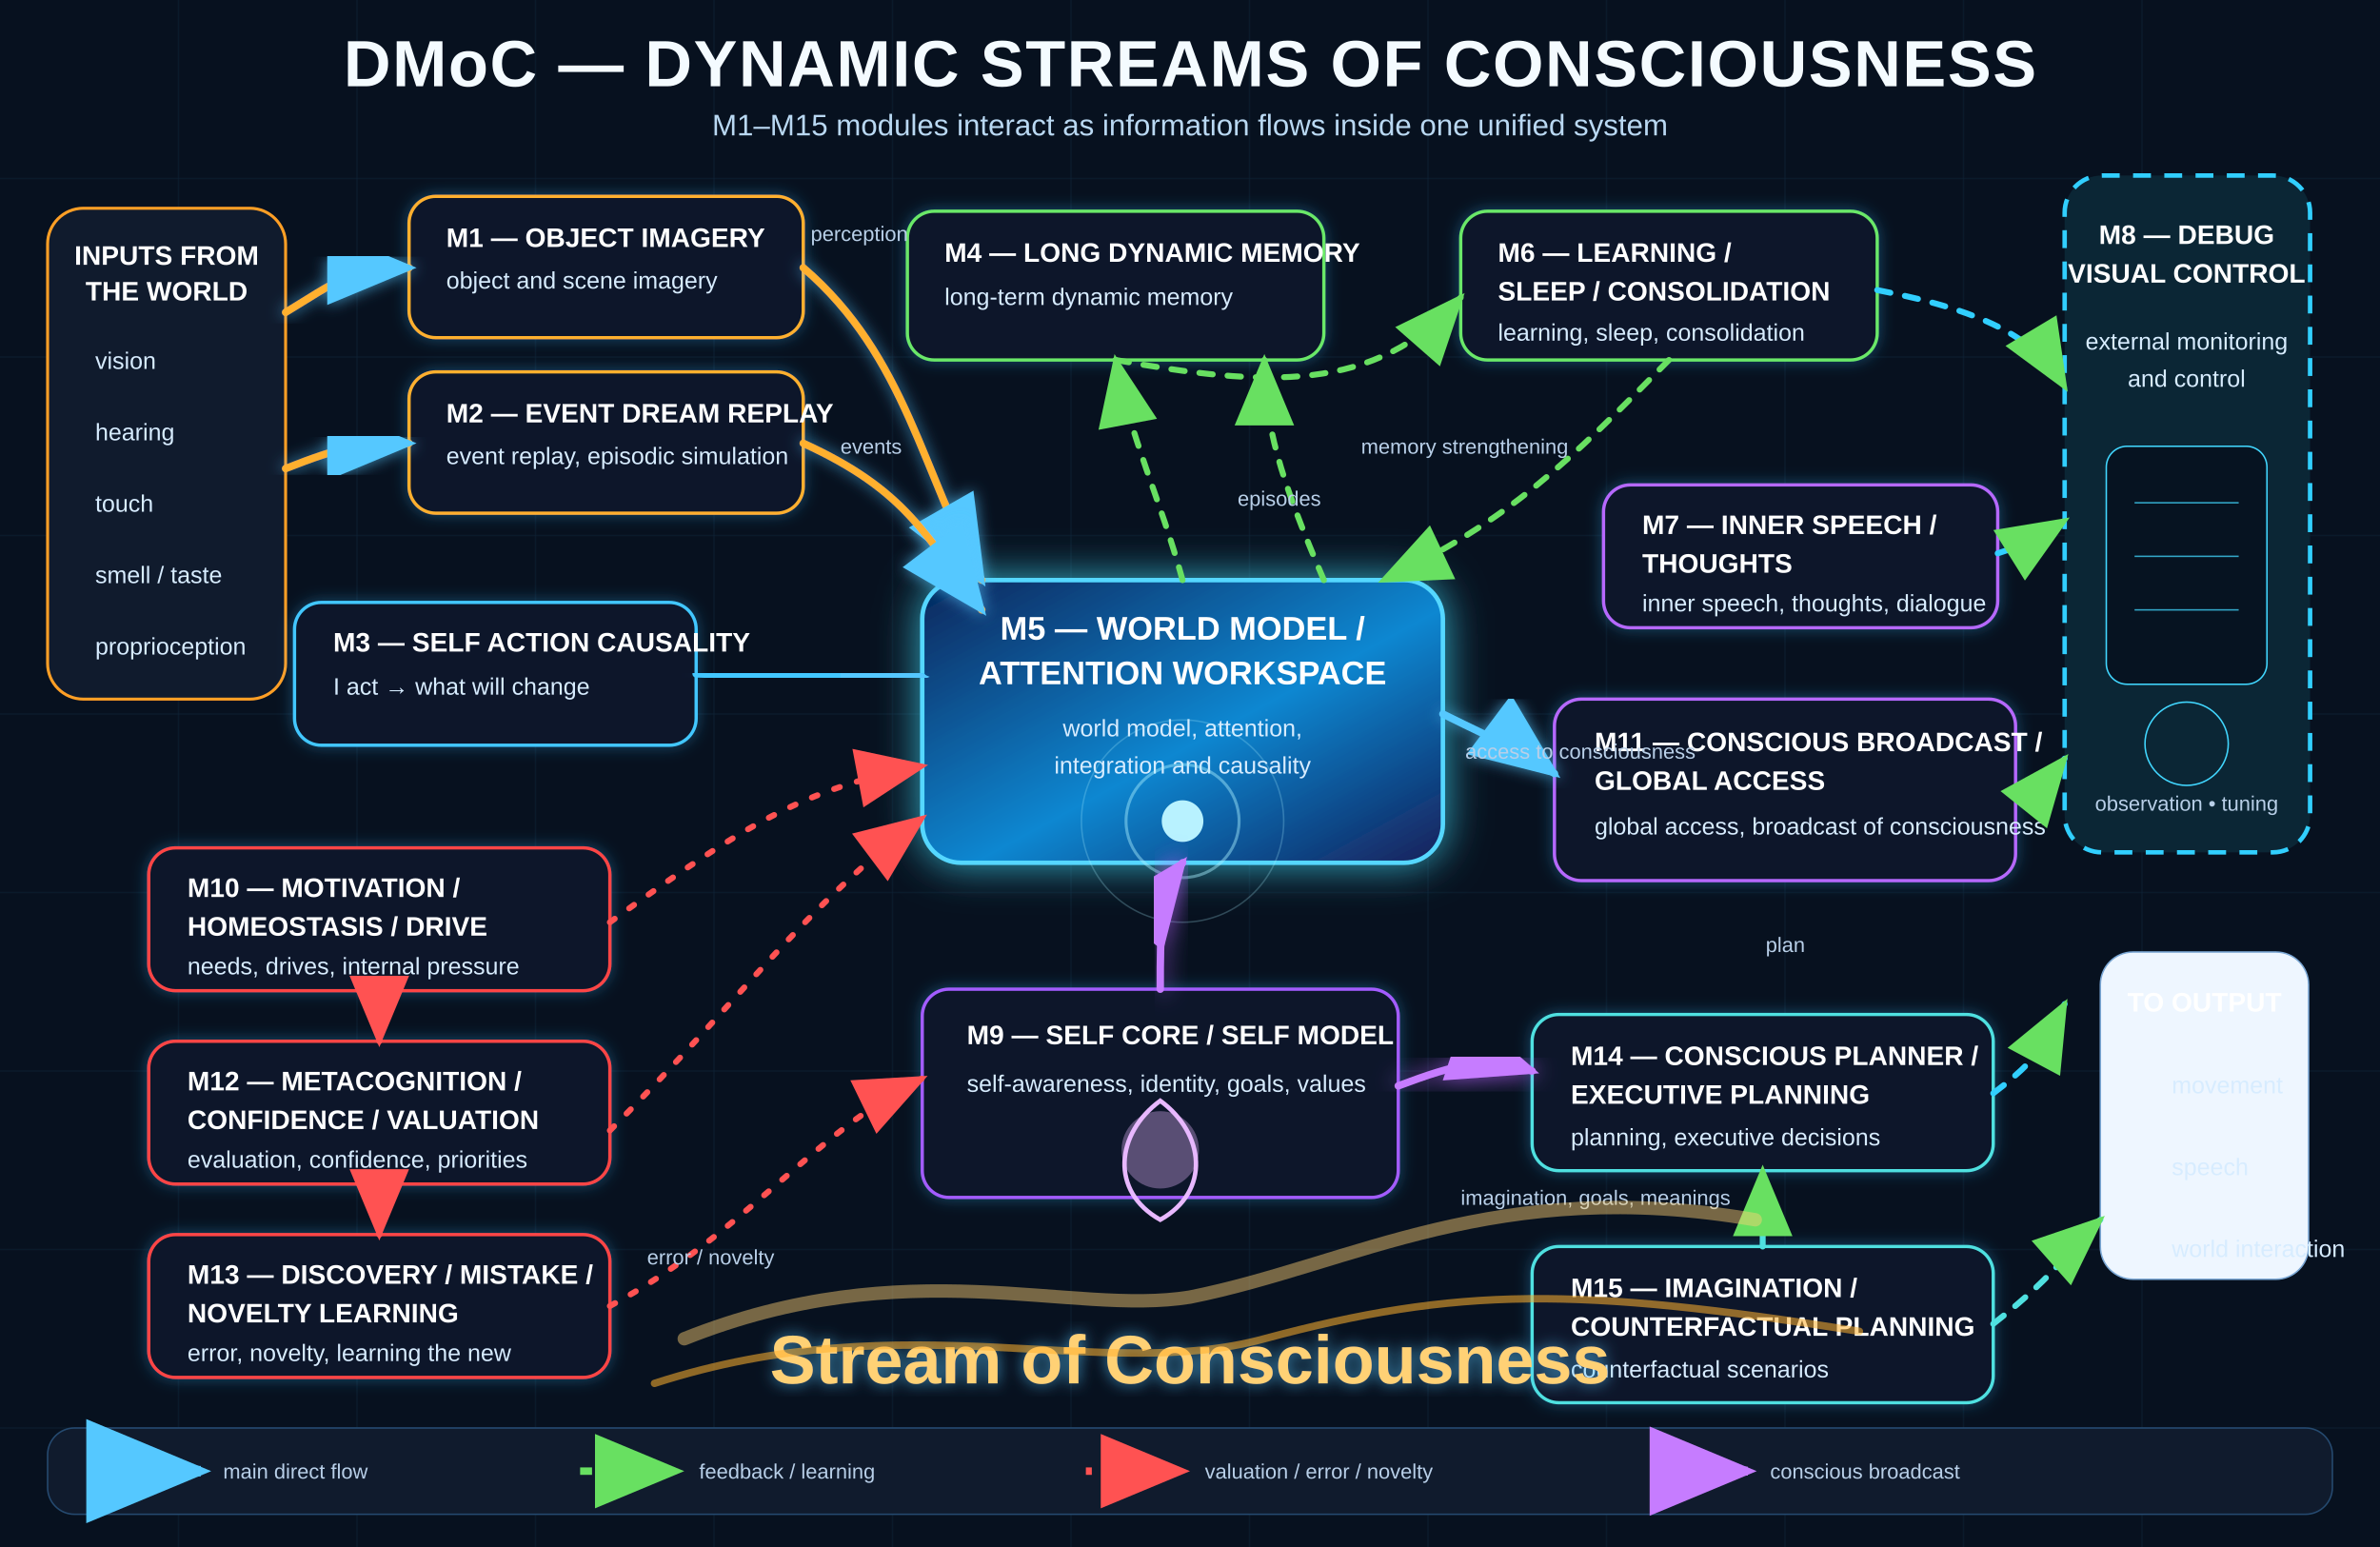
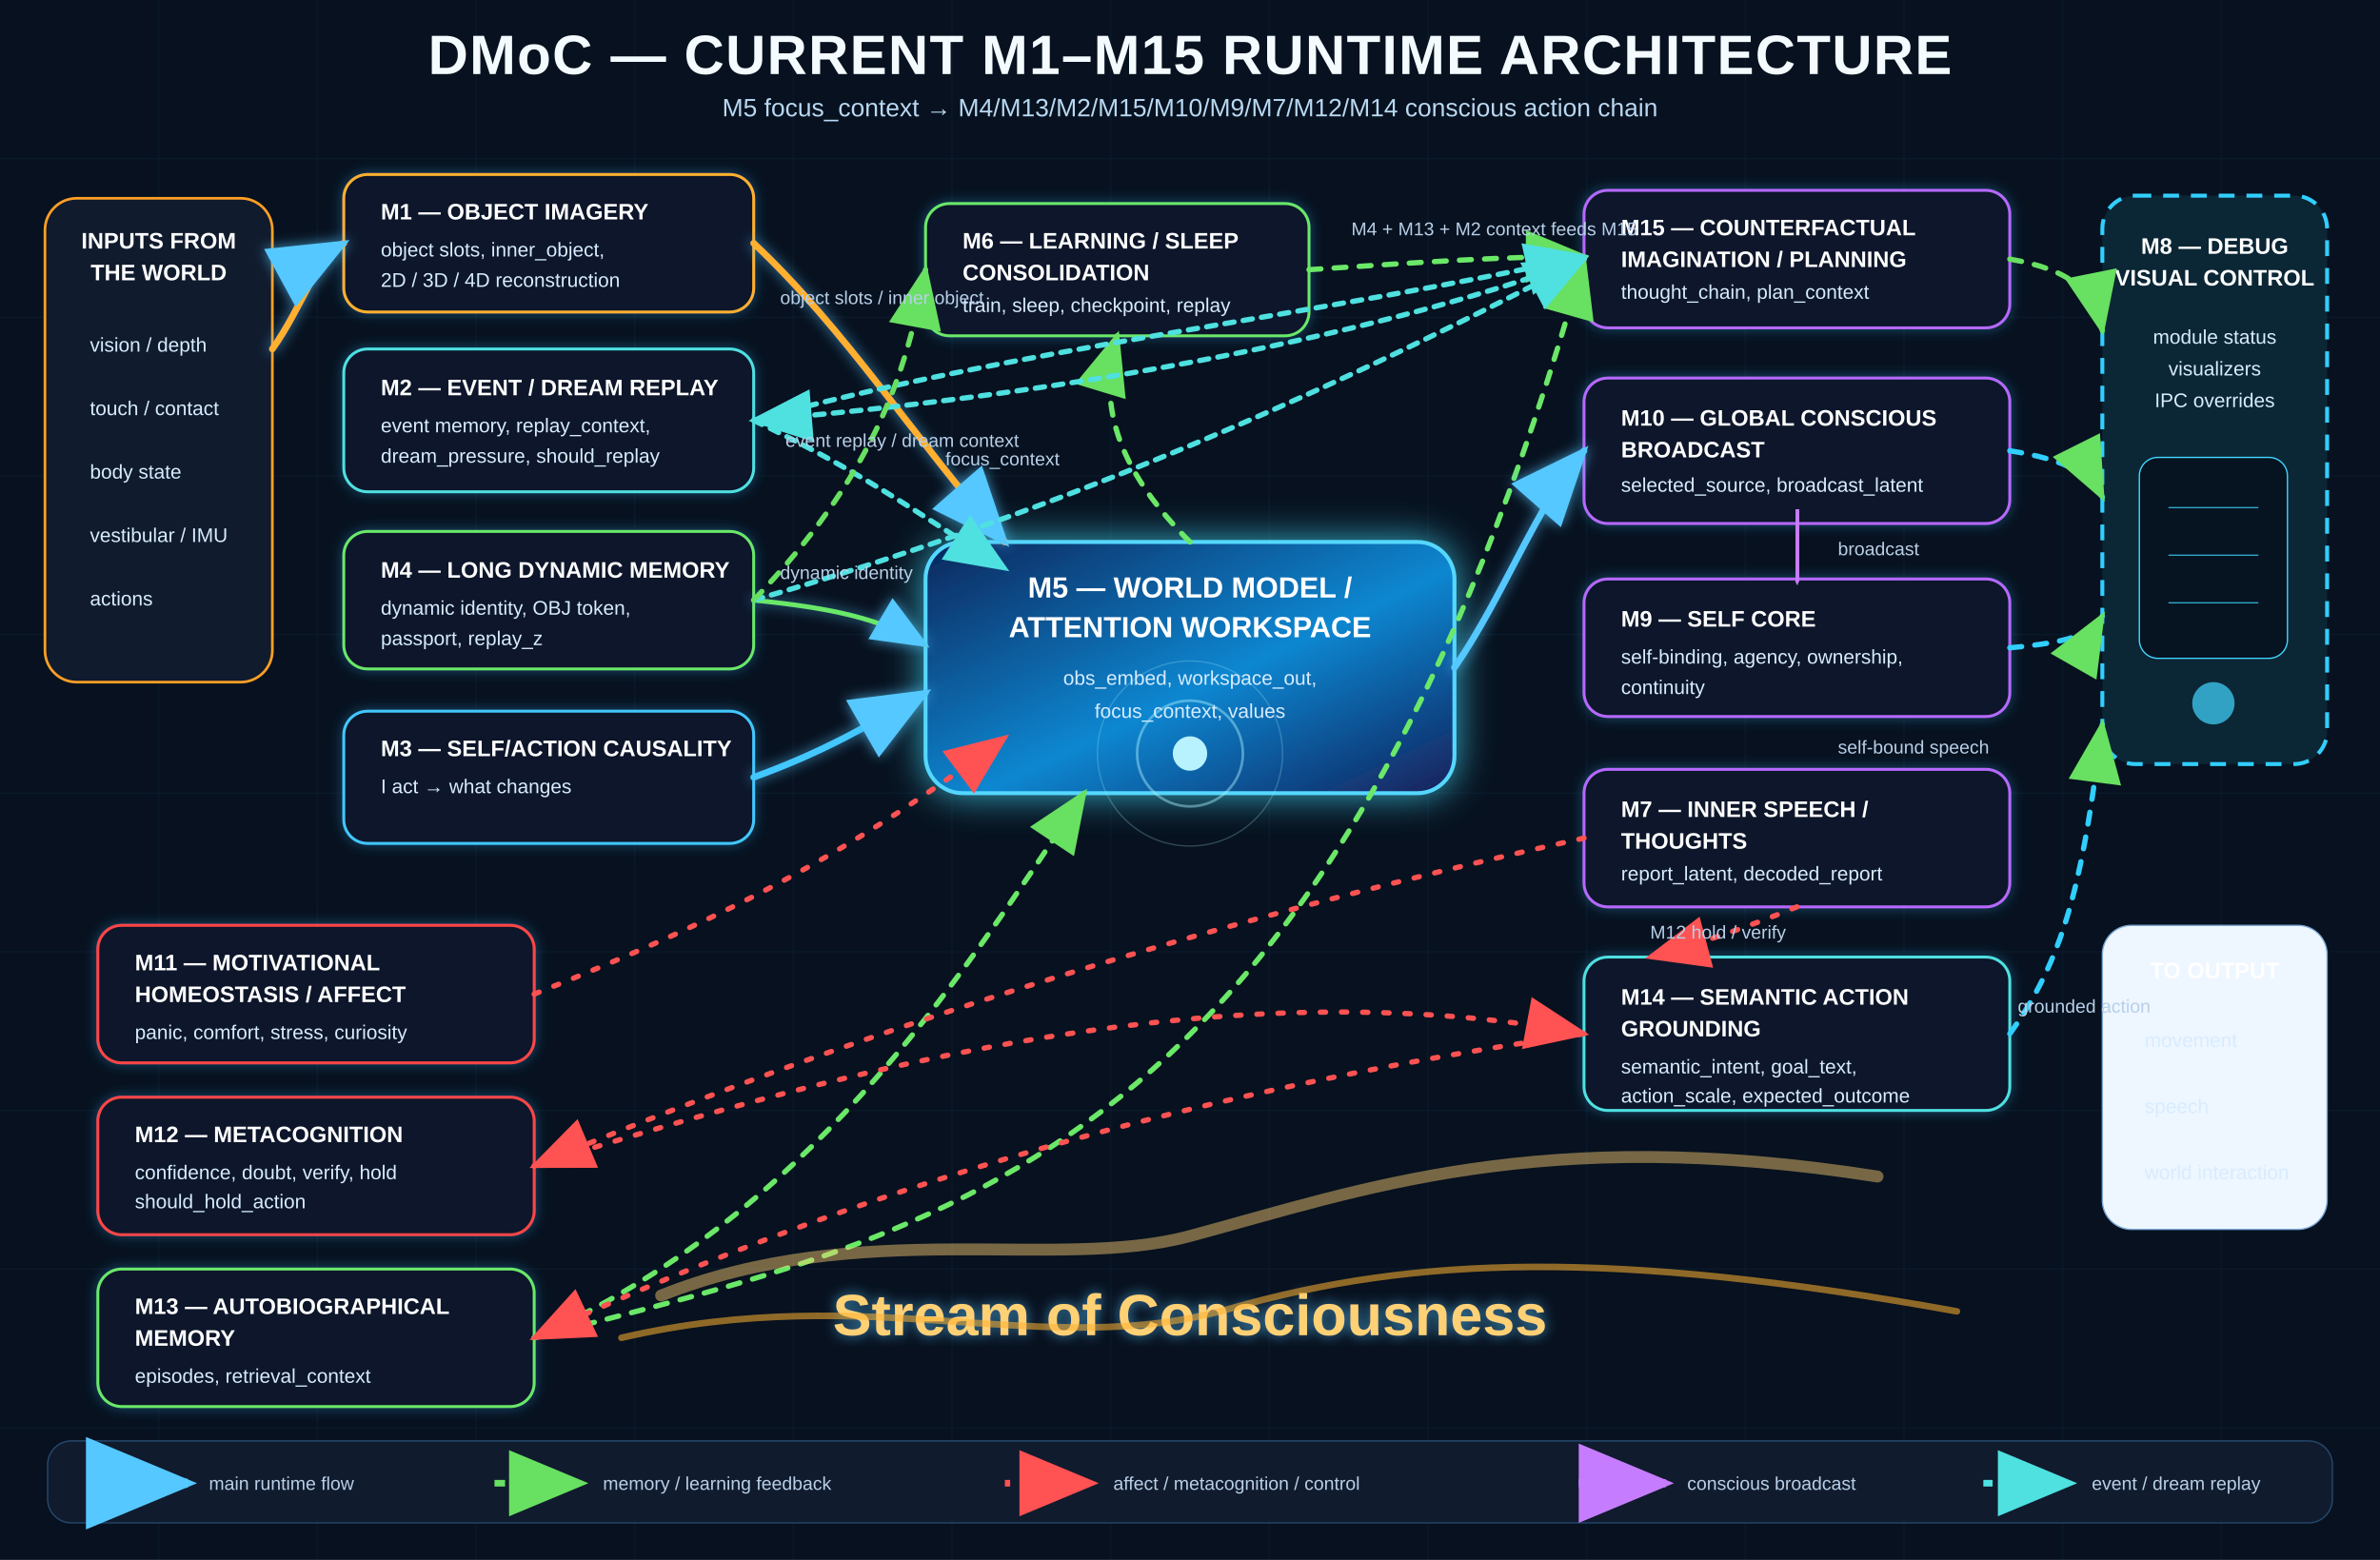
- <svg xmlns="http://www.w3.org/2000/svg" width="1600" height="1040" viewBox="0 0 1600 1040" role="img" aria-labelledby="title desc">
+ <svg xmlns="http://www.w3.org/2000/svg" width="1800" height="1180" viewBox="0 0 1800 1180" role="img" aria-labelledby="title desc">
  <style>
  .bg { fill: #07111f; }
-   .grid { stroke: #16324c; stroke-width: 1; opacity: .45; }
-   .title { font: 800 44px Arial, sans-serif; fill: #f4fbff; letter-spacing: 1px; }
-   .subtitle { font: 400 20px Arial, sans-serif; fill: #b9d8f2; }
+   .grid { stroke: #16324c; stroke-width: 1; opacity: .42; }
+   .title { font: 800 42px Arial, sans-serif; fill: #f4fbff; letter-spacing: 1px; }
+   .subtitle { font: 400 19px Arial, sans-serif; fill: #b9d8f2; }
  .box { fill: #0b182b; stroke-width: 2.2; rx: 18; filter: url(#glow); }
-   .small { font: 400 15px Arial, sans-serif; fill: #d7ecff; }
+   .hub { fill: url(#hubGrad); stroke: #55d7ff; stroke-width: 3; filter: url(#bigGlow); }
  .label { font: 800 22px Arial, sans-serif; fill: #ffffff; }
-   .body { font: 400 16px Arial, sans-serif; fill: #d7ecff; }
-   .num { font: 800 25px Arial, sans-serif; fill: #ffffff; }
-   .moduleText { font: 800 18px Arial, sans-serif; fill: #ffffff; }
+   .moduleText { font: 800 17px Arial, sans-serif; fill: #ffffff; }
+   .body { font: 400 15px Arial, sans-serif; fill: #d7ecff; }
+   .small { font: 400 13px Arial, sans-serif; fill: #b8cfe8; }
  .caption { font: 400 14px Arial, sans-serif; fill: #b8cfe8; }
-   .hub { fill: url(#hubGrad); stroke: #55d7ff; stroke-width: 3; filter: url(#bigGlow); }
  .flow { fill: none; stroke-width: 5; stroke-linecap: round; stroke-linejoin: round; marker-end: url(#arrowBlue); filter: url(#softGlow); }
-   .flow2 { fill: none; stroke-width: 4; stroke-linecap: round; stroke-linejoin: round; stroke-dasharray: 9 10; marker-end: url(#arrowGreen); }
-   .flow3 { fill: none; stroke-width: 4; stroke-linecap: round; stroke-linejoin: round; stroke-dasharray: 4 12; marker-end: url(#arrowRed); }
+   .flowThin { fill: none; stroke-width: 3.6; stroke-linecap: round; stroke-linejoin: round; marker-end: url(#arrowBlue); filter: url(#softGlow); }
+   .feedback { fill: none; stroke-width: 4; stroke-linecap: round; stroke-linejoin: round; stroke-dasharray: 9 10; marker-end: url(#arrowGreen); }
+   .control { fill: none; stroke-width: 4; stroke-linecap: round; stroke-linejoin: round; stroke-dasharray: 4 12; marker-end: url(#arrowRed); }
  .broadcast { fill: none; stroke: #c67cff; stroke-width: 5; stroke-linecap: round; marker-end: url(#arrowPurple); filter: url(#purpleGlow); }
+   .dream { fill: none; stroke: #4fe0e0; stroke-width: 4; stroke-linecap: round; stroke-dasharray: 7 7; marker-end: url(#arrowCyan); }
  .pulse { animation: dash 2.8s linear infinite; }
  .pulseSlow { animation: dash 5s linear infinite; }
  @keyframes dash { to { stroke-dashoffset: -120; } }
</style>
  <defs>
    <linearGradient id="hubGrad" x1="0%" x2="100%" y1="0%" y2="100%">
      <stop offset="0%" stop-color="#06265b" />
      <stop offset="55%" stop-color="#0b87d1" />
      <stop offset="100%" stop-color="#14205a" />
    </linearGradient>
    <linearGradient id="goldGrad" x1="0%" x2="100%">
      <stop offset="0%" stop-color="#442b06" />
      <stop offset="100%" stop-color="#b97800" />
    </linearGradient>
    <filter id="glow" x="-25%" y="-25%" width="150%" height="150%">
      <feDropShadow dx="0" dy="0" stdDeviation="5" flood-color="#36b9ff" flood-opacity=".35" />
    </filter>
    <filter id="bigGlow" x="-30%" y="-30%" width="160%" height="160%">
      <feDropShadow dx="0" dy="0" stdDeviation="14" flood-color="#44e3ff" flood-opacity=".75" />
    </filter>
    <filter id="softGlow" x="-25%" y="-25%" width="150%" height="150%">
      <feDropShadow dx="0" dy="0" stdDeviation="5" flood-color="#58c8ff" flood-opacity=".7" />
    </filter>
    <filter id="purpleGlow" x="-25%" y="-25%" width="150%" height="150%">
      <feDropShadow dx="0" dy="0" stdDeviation="8" flood-color="#ba62ff" flood-opacity=".8" />
    </filter>
    <marker id="arrowBlue" markerWidth="14" markerHeight="14" refX="11" refY="5" orient="auto">
      <path d="M0,0 L12,5 L0,10 Z" fill="#55c8ff" />
    </marker>
    <marker id="arrowGreen" markerWidth="14" markerHeight="14" refX="11" refY="5" orient="auto">
      <path d="M0,0 L12,5 L0,10 Z" fill="#68e061" />
    </marker>
    <marker id="arrowRed" markerWidth="14" markerHeight="14" refX="11" refY="5" orient="auto">
      <path d="M0,0 L12,5 L0,10 Z" fill="#ff5252" />
    </marker>
    <marker id="arrowPurple" markerWidth="14" markerHeight="14" refX="11" refY="5" orient="auto">
      <path d="M0,0 L12,5 L0,10 Z" fill="#c67cff" />
    </marker>
+     <marker id="arrowCyan" markerWidth="14" markerHeight="14" refX="11" refY="5" orient="auto">
+       <path d="M0,0 L12,5 L0,10 Z" fill="#4fe0e0" />
+     </marker>
  </defs>
-   <rect class="bg" width="1600" height="1040" />
+   <rect class="bg" width="1800" height="1180" />
  <g opacity=".55">
-     <path class="grid" d="M0 120H1600M0 240H1600M0 360H1600M0 480H1600M0 600H1600M0 720H1600M0 840H1600M0 960H1600" />
-     <path class="grid" d="M120 0V1040M240 0V1040M360 0V1040M480 0V1040M600 0V1040M720 0V1040M840 0V1040M960 0V1040M1080 0V1040M1200 0V1040M1320 0V1040M1440 0V1040" />
+     <path class="grid" d="M0 120H1800M0 240H1800M0 360H1800M0 480H1800M0 600H1800M0 720H1800M0 840H1800M0 960H1800M0 1080H1800" />
+     <path class="grid" d="M120 0V1180M240 0V1180M360 0V1180M480 0V1180M600 0V1180M720 0V1180M840 0V1180M960 0V1180M1080 0V1180M1200 0V1180M1320 0V1180M1440 0V1180M1560 0V1180M1680 0V1180" />
  </g>
-   <text class="title" x="800" y="58" text-anchor="middle">DMoC — DYNAMIC STREAMS OF CONSCIOUSNESS</text>
-   <text class="subtitle" x="800" y="91" text-anchor="middle">M1–M15 modules interact as information flows inside one unified system</text>
-   <rect x="32" y="140" width="160" height="330" rx="24" fill="#101b2d" stroke="#ff9f25" stroke-width="2" />
-   <text class="moduleText" x="112" y="178" text-anchor="middle" fill="#ffbd55">INPUTS FROM</text>
-   <text class="moduleText" x="112" y="202" text-anchor="middle" fill="#ffbd55">THE WORLD</text>
-   <text class="body" x="64" y="248">vision</text>
-   <text class="body" x="64" y="296">hearing</text>
-   <text class="body" x="64" y="344">touch</text>
-   <text class="body" x="64" y="392">smell / taste</text>
-   <text class="body" x="64" y="440">proprioception</text>
-   <rect class="hub" x="620" y="390" width="350" height="190" rx="26" />
-   <text class="label" x="795" y="430" text-anchor="middle">M5 — WORLD MODEL /</text>
-   <text class="label" x="795" y="460" text-anchor="middle">ATTENTION WORKSPACE</text>
-   <text class="body" x="795" y="495" text-anchor="middle">world model, attention,</text>
-   <text class="body" x="795" y="520" text-anchor="middle">integration and causality</text>
-   <circle cx="795" cy="552" r="14" fill="#b8f2ff" />
-   <circle cx="795" cy="552" r="38" fill="none" stroke="#a8efff" stroke-width="2" opacity=".45" />
-   <circle cx="795" cy="552" r="68" fill="none" stroke="#a8efff" stroke-width="1" opacity=".25" />
-   <rect class="box" x="275" y="132" width="265" height="95" stroke="#ffb02e" fill="url(#goldGrad)" />
-   <text class="moduleText" x="300" y="166">M1 — OBJECT IMAGERY</text>
-   <text class="body" x="300" y="194">object and scene imagery</text>
-   <rect class="box" x="275" y="250" width="265" height="95" stroke="#ffb02e" />
-   <text class="moduleText" x="300" y="284">M2 — EVENT DREAM REPLAY</text>
-   <text class="body" x="300" y="312">event replay, episodic simulation</text>
-   <rect class="box" x="198" y="405" width="270" height="96" stroke="#42c7ff" />
-   <text class="moduleText" x="224" y="438">M3 — SELF ACTION CAUSALITY</text>
-   <text class="body" x="224" y="467">I act → what will change</text>
-   <rect class="box" x="100" y="570" width="310" height="96" stroke="#ff4545" />
-   <text class="moduleText" x="126" y="603">M10 — MOTIVATION /</text>
-   <text class="moduleText" x="126" y="629">HOMEOSTASIS / DRIVE</text>
-   <text class="body" x="126" y="655">needs, drives, internal pressure</text>
-   <rect class="box" x="100" y="700" width="310" height="96" stroke="#ff4545" />
-   <text class="moduleText" x="126" y="733">M12 — METACOGNITION /</text>
-   <text class="moduleText" x="126" y="759">CONFIDENCE / VALUATION</text>
-   <text class="body" x="126" y="785">evaluation, confidence, priorities</text>
-   <rect class="box" x="100" y="830" width="310" height="96" stroke="#ff4545" />
-   <text class="moduleText" x="126" y="863">M13 — DISCOVERY / MISTAKE /</text>
-   <text class="moduleText" x="126" y="889">NOVELTY LEARNING</text>
-   <text class="body" x="126" y="915">error, novelty, learning the new</text>
-   <rect class="box" x="610" y="142" width="280" height="100" stroke="#6be868" fill="#0f2b16" />
-   <text class="moduleText" x="635" y="176">M4 — LONG DYNAMIC MEMORY</text>
-   <text class="body" x="635" y="205">long-term dynamic memory</text>
-   <rect class="box" x="982" y="142" width="280" height="100" stroke="#6be868" fill="#0f2b16" />
-   <text class="moduleText" x="1007" y="176">M6 — LEARNING /</text>
-   <text class="moduleText" x="1007" y="202">SLEEP / CONSOLIDATION</text>
-   <text class="body" x="1007" y="229">learning, sleep, consolidation</text>
-   <rect class="box" x="1078" y="326" width="265" height="96" stroke="#b668ff" fill="#211047" />
-   <text class="moduleText" x="1104" y="359">M7 — INNER SPEECH /</text>
-   <text class="moduleText" x="1104" y="385">THOUGHTS</text>
-   <text class="body" x="1104" y="411">inner speech, thoughts, dialogue</text>
-   <rect class="box" x="1045" y="470" width="310" height="122" stroke="#b668ff" fill="#211047" />
-   <text class="moduleText" x="1072" y="505">M11 — CONSCIOUS BROADCAST /</text>
-   <text class="moduleText" x="1072" y="531">GLOBAL ACCESS</text>
-   <text class="body" x="1072" y="561">global access, broadcast of consciousness</text>
-   <rect class="box" x="1030" y="682" width="310" height="105" stroke="#4fe0e0" fill="#0d2630" />
-   <text class="moduleText" x="1056" y="716">M14 — CONSCIOUS PLANNER /</text>
-   <text class="moduleText" x="1056" y="742">EXECUTIVE PLANNING</text>
-   <text class="body" x="1056" y="770">planning, executive decisions</text>
-   <rect class="box" x="1030" y="838" width="310" height="105" stroke="#4fe0e0" fill="#0d2630" />
-   <text class="moduleText" x="1056" y="872">M15 — IMAGINATION /</text>
-   <text class="moduleText" x="1056" y="898">COUNTERFACTUAL PLANNING</text>
-   <text class="body" x="1056" y="926">counterfactual scenarios</text>
-   <rect class="box" x="620" y="665" width="320" height="140" stroke="#a35bff" fill="#170b35" />
-   <text class="moduleText" x="650" y="702">M9 — SELF CORE / SELF MODEL</text>
-   <text class="body" x="650" y="734">self-awareness, identity, goals, values</text>
-   <circle cx="780" cy="773" r="26" fill="#e8b8ff" opacity=".35" />
-   <path d="M780 740C750 762 746 801 780 820C814 801 810 762 780 740Z" fill="none" stroke="#e8b8ff" stroke-width="3" />
-   <rect x="1388" y="118" width="165" height="455" rx="25" fill="#0b2635" stroke="#31cfff" stroke-width="3" stroke-dasharray="12 9" />
-   <text class="moduleText" x="1470" y="164" text-anchor="middle">M8 — DEBUG</text>
-   <text class="moduleText" x="1470" y="190" text-anchor="middle">VISUAL CONTROL</text>
-   <text class="body" x="1470" y="235" text-anchor="middle">external monitoring</text>
-   <text class="body" x="1470" y="260" text-anchor="middle">and control</text>
-   <rect x="1416" y="300" width="108" height="160" rx="14" fill="#061321" stroke="#41d7ff" />
-   <path d="M1435 338H1505M1435 374H1505M1435 410H1505" stroke="#41d7ff" opacity=".75" />
-   <circle cx="1470" cy="500" r="28" fill="none" stroke="#41d7ff" />
-   <text class="caption" x="1470" y="545" text-anchor="middle">observation • tuning</text>
-   <rect x="1412" y="640" width="140" height="220" rx="22" fill="#eef6ff" stroke="#7aa7d5" />
-   <text class="moduleText" x="1482" y="680" text-anchor="middle" fill="#0d4a8a">TO OUTPUT</text>
-   <text class="body" x="1460" y="735" fill="#0d4a8a">movement</text>
-   <text class="body" x="1460" y="790" fill="#0d4a8a">speech</text>
-   <text class="body" x="1460" y="845" fill="#0d4a8a">world interaction</text>
-   <path class="flow pulse" stroke="#ffb02e" d="M192 210 C225 190 235 180 275 180" />
-   <path class="flow pulse" stroke="#ffb02e" d="M192 315 C230 300 242 298 275 298" />
-   <path class="flow pulse" stroke="#ffb02e" d="M540 180 C610 240 620 320 660 390" />
-   <path class="flow pulse" stroke="#ffb02e" d="M540 298 C610 330 622 360 660 410" />
-   <path class="flow pulse" stroke="#42c7ff" d="M468 453 C525 455 575 455 620 455" />
-   <path class="flow pulse" stroke="#55c8ff" d="M970 480 C1010 500 1025 505 1045 520" />
-   <path class="broadcast pulse" d="M1355 730 C1390 730 1395 730 1412 730" />
-   <path class="flow pulse" stroke="#42c7ff" d="M1340 735 C1375 735 1390 735 1412 735" />
-   <path class="flow2 pulseSlow" stroke="#68e061" d="M795 390 C780 335 760 295 750 242" />
-   <path class="flow2 pulseSlow" stroke="#68e061" d="M750 242 C850 260 925 265 982 200" />
-   <path class="flow2 pulseSlow" stroke="#68e061" d="M1122 242 C1055 310 1015 350 930 390" />
-   <path class="flow2 pulseSlow" stroke="#68e061" d="M890 390 C860 320 850 285 850 242" />
-   <path class="broadcast pulse" d="M780 665 C780 625 780 600 795 580" />
-   <path class="broadcast pulse" d="M940 730 C980 715 1000 710 1030 720" />
-   <path class="broadcast pulse" d="M1185 592 C1185 630 1185 655 1185 682" />
-   <path class="flow2 pulseSlow" stroke="#4fe0e0" d="M1185 838 C1185 805 1185 795 1185 787" />
-   <path class="flow2 pulseSlow" stroke="#4fe0e0" d="M1340 890 C1385 855 1395 835 1412 820" />
-   <path class="flow3 pulseSlow" stroke="#ff5252" d="M255 666 C255 680 255 690 255 700" />
-   <path class="flow3 pulseSlow" stroke="#ff5252" d="M255 796 C255 810 255 820 255 830" />
-   <path class="flow3 pulseSlow" stroke="#ff5252" d="M410 620 C500 555 540 530 620 515" />
-   <path class="flow3 pulseSlow" stroke="#ff5252" d="M410 760 C500 670 540 610 620 550" />
-   <path class="flow3 pulseSlow" stroke="#ff5252" d="M410 878 C500 830 548 760 620 725" />
-   <path class="flow2 pulseSlow" stroke="#31cfff" d="M1343 372 C1380 360 1380 355 1388 350" />
-   <path class="flow2 pulseSlow" stroke="#31cfff" d="M1355 532 C1380 525 1380 520 1388 510" />
-   <path class="flow2 pulseSlow" stroke="#31cfff" d="M1340 735 C1380 705 1380 690 1388 675" />
-   <path class="flow2 pulseSlow" stroke="#31cfff" d="M1262 195 C1340 210 1370 230 1388 260" />
-   <text class="caption" x="545" y="162" fill="#ffbd55">perception</text>
-   <text class="caption" x="565" y="305" fill="#ffbd55">events</text>
-   <text class="caption" x="832" y="340" fill="#55c8ff">episodes</text>
-   <text class="caption" x="915" y="305" fill="#68e061">memory strengthening</text>
-   <text class="caption" x="985" y="510" fill="#55c8ff">access to consciousness</text>
-   <text class="caption" x="1187" y="640" fill="#c67cff">plan</text>
-   <text class="caption" x="982" y="810" fill="#4fe0e0">imagination, goals, meanings</text>
-   <text class="caption" x="435" y="850" fill="#ff5252">error / novelty</text>
-   <text x="800" y="930" text-anchor="middle" font-family="Arial, sans-serif" font-size="46" font-weight="800" fill="#ffd174" filter="url(#softGlow)">Stream of Consciousness</text>
-   <path d="M460 900 C610 840 720 885 800 872 C910 850 1005 790 1180 820" fill="none" stroke="#ffd174" stroke-width="9" opacity=".45" stroke-linecap="round" />
-   <path d="M440 930 C610 875 740 930 850 900 C980 865 1060 865 1250 895" fill="none" stroke="#ffb02e" stroke-width="5" opacity=".55" stroke-linecap="round" />
-   <rect x="32" y="960" width="1536" height="58" rx="18" fill="#101b2d" stroke="#254a70" />
-   <path d="M70 989 H135" stroke="#55c8ff" stroke-width="7" marker-end="url(#arrowBlue)" />
-   <text class="caption" x="150" y="994">main direct flow</text>
-   <path d="M390 989 H455" stroke="#68e061" stroke-width="5" stroke-dasharray="8 9" marker-end="url(#arrowGreen)" />
-   <text class="caption" x="470" y="994">feedback / learning</text>
-   <path d="M730 989 H795" stroke="#ff5252" stroke-width="5" stroke-dasharray="4 10" marker-end="url(#arrowRed)" />
-   <text class="caption" x="810" y="994">valuation / error / novelty</text>
-   <path d="M1110 989 H1175" stroke="#c67cff" stroke-width="6" marker-end="url(#arrowPurple)" />
-   <text class="caption" x="1190" y="994">conscious broadcast</text>
+   <text class="title" x="900" y="56" text-anchor="middle">DMoC — CURRENT M1–M15 RUNTIME ARCHITECTURE</text>
+   <text class="subtitle" x="900" y="88" text-anchor="middle">M5 focus_context → M4/M13/M2/M15/M10/M9/M7/M12/M14 conscious action chain</text>
+   <rect x="34" y="150" width="172" height="366" rx="24" fill="#101b2d" stroke="#ff9f25" stroke-width="2" />
+   <text class="moduleText" x="120" y="188" text-anchor="middle" fill="#ffbd55">INPUTS FROM</text>
+   <text class="moduleText" x="120" y="212" text-anchor="middle" fill="#ffbd55">THE WORLD</text>
+   <text class="body" x="68" y="266">vision / depth</text>
+   <text class="body" x="68" y="314">touch / contact</text>
+   <text class="body" x="68" y="362">body state</text>
+   <text class="body" x="68" y="410">vestibular / IMU</text>
+   <text class="body" x="68" y="458">actions</text>
+   <rect class="hub" x="700" y="410" width="400" height="190" rx="28" />
+   <text class="label" x="900" y="452" text-anchor="middle">M5 — WORLD MODEL /</text>
+   <text class="label" x="900" y="482" text-anchor="middle">ATTENTION WORKSPACE</text>
+   <text class="body" x="900" y="518" text-anchor="middle">obs_embed, workspace_out,</text>
+   <text class="body" x="900" y="543" text-anchor="middle">focus_context, values</text>
+   <circle cx="900" cy="570" r="13" fill="#b8f2ff" />
+   <circle cx="900" cy="570" r="40" fill="none" stroke="#a8efff" stroke-width="2" opacity=".45" />
+   <circle cx="900" cy="570" r="70" fill="none" stroke="#a8efff" stroke-width="1" opacity=".25" />
+   <rect class="box" x="260" y="132" width="310" height="104" stroke="#ffb02e" fill="url(#goldGrad)" />
+   <text class="moduleText" x="288" y="166">M1 — OBJECT IMAGERY</text>
+   <text class="body" x="288" y="194">object slots, inner_object,</text>
+   <text class="body" x="288" y="217">2D / 3D / 4D reconstruction</text>
+   <rect class="box" x="260" y="264" width="310" height="108" stroke="#4fe0e0" fill="#0d2630" />
+   <text class="moduleText" x="288" y="299">M2 — EVENT / DREAM REPLAY</text>
+   <text class="body" x="288" y="327">event memory, replay_context,</text>
+   <text class="body" x="288" y="350">dream_pressure, should_replay</text>
+   <rect class="box" x="260" y="402" width="310" height="104" stroke="#6be868" fill="#0f2b16" />
+   <text class="moduleText" x="288" y="437">M4 — LONG DYNAMIC MEMORY</text>
+   <text class="body" x="288" y="465">dynamic identity, OBJ token,</text>
+   <text class="body" x="288" y="488">passport, replay_z</text>
+   <rect class="box" x="260" y="538" width="310" height="100" stroke="#42c7ff" />
+   <text class="moduleText" x="288" y="572">M3 — SELF/ACTION CAUSALITY</text>
+   <text class="body" x="288" y="600">I act → what changes</text>
+   <rect class="box" x="74" y="700" width="330" height="104" stroke="#ff4545" fill="#321218" />
+   <text class="moduleText" x="102" y="734">M11 — MOTIVATIONAL</text>
+   <text class="moduleText" x="102" y="758">HOMEOSTASIS / AFFECT</text>
+   <text class="body" x="102" y="786">panic, comfort, stress, curiosity</text>
+   <rect class="box" x="74" y="830" width="330" height="104" stroke="#ff4545" fill="#321218" />
+   <text class="moduleText" x="102" y="864">M12 — METACOGNITION</text>
+   <text class="body" x="102" y="892">confidence, doubt, verify, hold</text>
+   <text class="body" x="102" y="914">should_hold_action</text>
+   <rect class="box" x="74" y="960" width="330" height="104" stroke="#6be868" fill="#0f2b16" />
+   <text class="moduleText" x="102" y="994">M13 — AUTOBIOGRAPHICAL</text>
+   <text class="moduleText" x="102" y="1018">MEMORY</text>
+   <text class="body" x="102" y="1046">episodes, retrieval_context</text>
+   <rect class="box" x="700" y="154" width="290" height="100" stroke="#6be868" fill="#0f2b16" />
+   <text class="moduleText" x="728" y="188">M6 — LEARNING / SLEEP</text>
+   <text class="moduleText" x="728" y="212">CONSOLIDATION</text>
+   <text class="body" x="728" y="236">train, sleep, checkpoint, replay</text>
+   <rect class="box" x="1198" y="144" width="322" height="104" stroke="#b668ff" fill="#211047" />
+   <text class="moduleText" x="1226" y="178">M15 — COUNTERFACTUAL</text>
+   <text class="moduleText" x="1226" y="202">IMAGINATION / PLANNING</text>
+   <text class="body" x="1226" y="226">thought_chain, plan_context</text>
+   <rect class="box" x="1198" y="286" width="322" height="110" stroke="#b668ff" fill="#211047" />
+   <text class="moduleText" x="1226" y="322">M10 — GLOBAL CONSCIOUS</text>
+   <text class="moduleText" x="1226" y="346">BROADCAST</text>
+   <text class="body" x="1226" y="372">selected_source, broadcast_latent</text>
+   <rect class="box" x="1198" y="438" width="322" height="104" stroke="#b668ff" fill="#211047" />
+   <text class="moduleText" x="1226" y="474">M9 — SELF CORE</text>
+   <text class="body" x="1226" y="502">self-binding, agency, ownership,</text>
+   <text class="body" x="1226" y="525">continuity</text>
+   <rect class="box" x="1198" y="582" width="322" height="104" stroke="#b668ff" fill="#211047" />
+   <text class="moduleText" x="1226" y="618">M7 — INNER SPEECH /</text>
+   <text class="moduleText" x="1226" y="642">THOUGHTS</text>
+   <text class="body" x="1226" y="666">report_latent, decoded_report</text>
+   <rect class="box" x="1198" y="724" width="322" height="116" stroke="#4fe0e0" fill="#0d2630" />
+   <text class="moduleText" x="1226" y="760">M14 — SEMANTIC ACTION</text>
+   <text class="moduleText" x="1226" y="784">GROUNDING</text>
+   <text class="body" x="1226" y="812">semantic_intent, goal_text,</text>
+   <text class="body" x="1226" y="834">action_scale, expected_outcome</text>
+   <rect x="1590" y="148" width="170" height="430" rx="25" fill="#0b2635" stroke="#31cfff" stroke-width="3" stroke-dasharray="12 9" />
+   <text class="moduleText" x="1675" y="192" text-anchor="middle">M8 — DEBUG</text>
+   <text class="moduleText" x="1675" y="216" text-anchor="middle">VISUAL CONTROL</text>
+   <text class="body" x="1675" y="260" text-anchor="middle">module status</text>
+   <text class="body" x="1675" y="284" text-anchor="middle">visualizers</text>
+   <text class="body" x="1675" y="308" text-anchor="middle">IPC overrides</text>
+   <rect x="1618" y="346" width="112" height="152" rx="14" fill="#061321" stroke="#41d7ff" />
+   <path d="M1640 384H1708M1640 420H1708M1640 456H1708" stroke="#41d7ff" opacity=".75" />
+   <circle cx="1674" cy="532" r="16" fill="#41d7ff" opacity=".7" />
+   <rect x="1590" y="700" width="170" height="230" rx="22" fill="#eef6ff" stroke="#7aa7d5" />
+   <text class="moduleText" x="1675" y="740" text-anchor="middle" fill="#0d4a8a">TO OUTPUT</text>
+   <text class="body" x="1622" y="792" fill="#0d4a8a">movement</text>
+   <text class="body" x="1622" y="842" fill="#0d4a8a">speech</text>
+   <text class="body" x="1622" y="892" fill="#0d4a8a">world interaction</text>
+   <path class="flow pulse" stroke="#ffb02e" d="M206 264 C230 230 238 196 260 184" />
+   <path class="flow pulse" stroke="#ffb02e" d="M570 184 C640 250 690 330 760 410" />
+   <path class="dream pulseSlow" d="M570 318 C650 356 694 388 760 430" />
+   <path class="flowThin pulse" stroke="#6be868" d="M570 454 C630 460 666 468 700 488" />
+   <path class="flow pulse" stroke="#42c7ff" d="M570 588 C625 568 658 548 700 524" />
+   <path class="feedback pulseSlow" stroke="#6be868" d="M900 410 C850 360 828 310 845 254" />
+   <path class="feedback pulseSlow" stroke="#6be868" d="M990 204 C1080 198 1138 194 1198 194" />
+   <path class="dream pulseSlow" d="M570 318 C760 265 1000 238 1198 194" />
+   <path class="feedback pulseSlow" stroke="#6be868" d="M404 1012 C610 920 720 750 820 600" />
+   <path class="feedback pulseSlow" stroke="#6be868" d="M404 1012 C720 930 1005 880 1198 196" />
+   <path class="dream pulseSlow" d="M570 454 C790 390 990 305 1198 196" />
+   <path class="flow pulse" stroke="#55c8ff" d="M1100 505 C1138 450 1162 382 1198 341" />
+   <path class="broadcast pulse" d="M1360 396 C1358 410 1358 424 1359 438" />
+   <path class="broadcast pulse" d="M1359 542 C1359 558 1359 568 1359 582" />
+   <path class="control pulseSlow" stroke="#ff5252" d="M1359 686 C1320 702 1282 715 1248 724" />
+   <path class="flow pulse" stroke="#4fe0e0" d="M1520 782 C1550 782 1568 782 1590 782" />
+   <path class="control pulseSlow" stroke="#ff5252" d="M404 752 C560 690 650 640 760 558" />
+   <path class="control pulseSlow" stroke="#ff5252" d="M404 882 C650 805 930 732 1198 782" />
+   <path class="control pulseSlow" stroke="#ff5252" d="M1198 634 C900 700 635 785 404 882" />
+   <path class="control pulseSlow" stroke="#ff5252" d="M1198 782 C880 828 620 910 404 1012" />
+   <path class="dream pulseSlow" d="M1198 196 C1030 258 790 300 570 318" />
+   <path class="feedback pulseSlow" stroke="#68e061" d="M570 454 C660 360 685 285 700 204" />
+   <path class="feedback pulseSlow" stroke="#68e061" d="M1520 196 C1566 204 1584 220 1590 250" />
+   <path class="feedback pulseSlow" stroke="#31cfff" d="M1520 341 C1565 348 1582 360 1590 376" />
+   <path class="feedback pulseSlow" stroke="#31cfff" d="M1520 490 C1565 486 1582 480 1590 466" />
+   <path class="feedback pulseSlow" stroke="#31cfff" d="M1520 782 C1565 720 1576 656 1590 548" />
+   <text class="caption" x="590" y="230" fill="#ffbd55">object slots / inner object</text>
+   <text class="caption" x="594" y="338" fill="#4fe0e0">event replay / dream context</text>
+   <text class="caption" x="590" y="438" fill="#68e061">dynamic identity</text>
+   <text class="caption" x="715" y="352" fill="#55c8ff">focus_context</text>
+   <text class="caption" x="1022" y="178" fill="#68e061">M4 + M13 + M2 context feeds M15</text>
+   <text class="caption" x="1390" y="420" fill="#c67cff">broadcast</text>
+   <text class="caption" x="1390" y="570" fill="#c67cff">self-bound speech</text>
+   <text class="caption" x="1248" y="710" fill="#ff5252">M12 hold / verify</text>
+   <text class="caption" x="1526" y="766" fill="#4fe0e0">grounded action</text>
+   <text x="900" y="1010" text-anchor="middle" font-family="Arial, sans-serif" font-size="44" font-weight="800" fill="#ffd174" filter="url(#softGlow)">Stream of Consciousness</text>
+   <path d="M500 980 C650 920 800 962 900 935 C1030 900 1165 850 1420 890" fill="none" stroke="#ffd174" stroke-width="9" opacity=".45" stroke-linecap="round" />
+   <path d="M470 1012 C660 968 790 1030 930 990 C1070 950 1220 945 1480 992" fill="none" stroke="#ffb02e" stroke-width="5" opacity=".55" stroke-linecap="round" />
+   <rect x="36" y="1090" width="1728" height="62" rx="18" fill="#101b2d" stroke="#254a70" />
+   <path d="M76 1122 H142" stroke="#55c8ff" stroke-width="7" marker-end="url(#arrowBlue)" />
+   <text class="caption" x="158" y="1127">main runtime flow</text>
+   <path d="M374 1122 H440" stroke="#68e061" stroke-width="5" stroke-dasharray="8 9" marker-end="url(#arrowGreen)" />
+   <text class="caption" x="456" y="1127">memory / learning feedback</text>
+   <path d="M760 1122 H826" stroke="#ff5252" stroke-width="5" stroke-dasharray="4 10" marker-end="url(#arrowRed)" />
+   <text class="caption" x="842" y="1127">affect / metacognition / control</text>
+   <path d="M1194 1122 H1260" stroke="#c67cff" stroke-width="6" marker-end="url(#arrowPurple)" />
+   <text class="caption" x="1276" y="1127">conscious broadcast</text>
+   <path d="M1500 1122 H1566" stroke="#4fe0e0" stroke-width="5" stroke-dasharray="7 7" marker-end="url(#arrowCyan)" />
+   <text class="caption" x="1582" y="1127">event / dream replay</text>
</svg>
